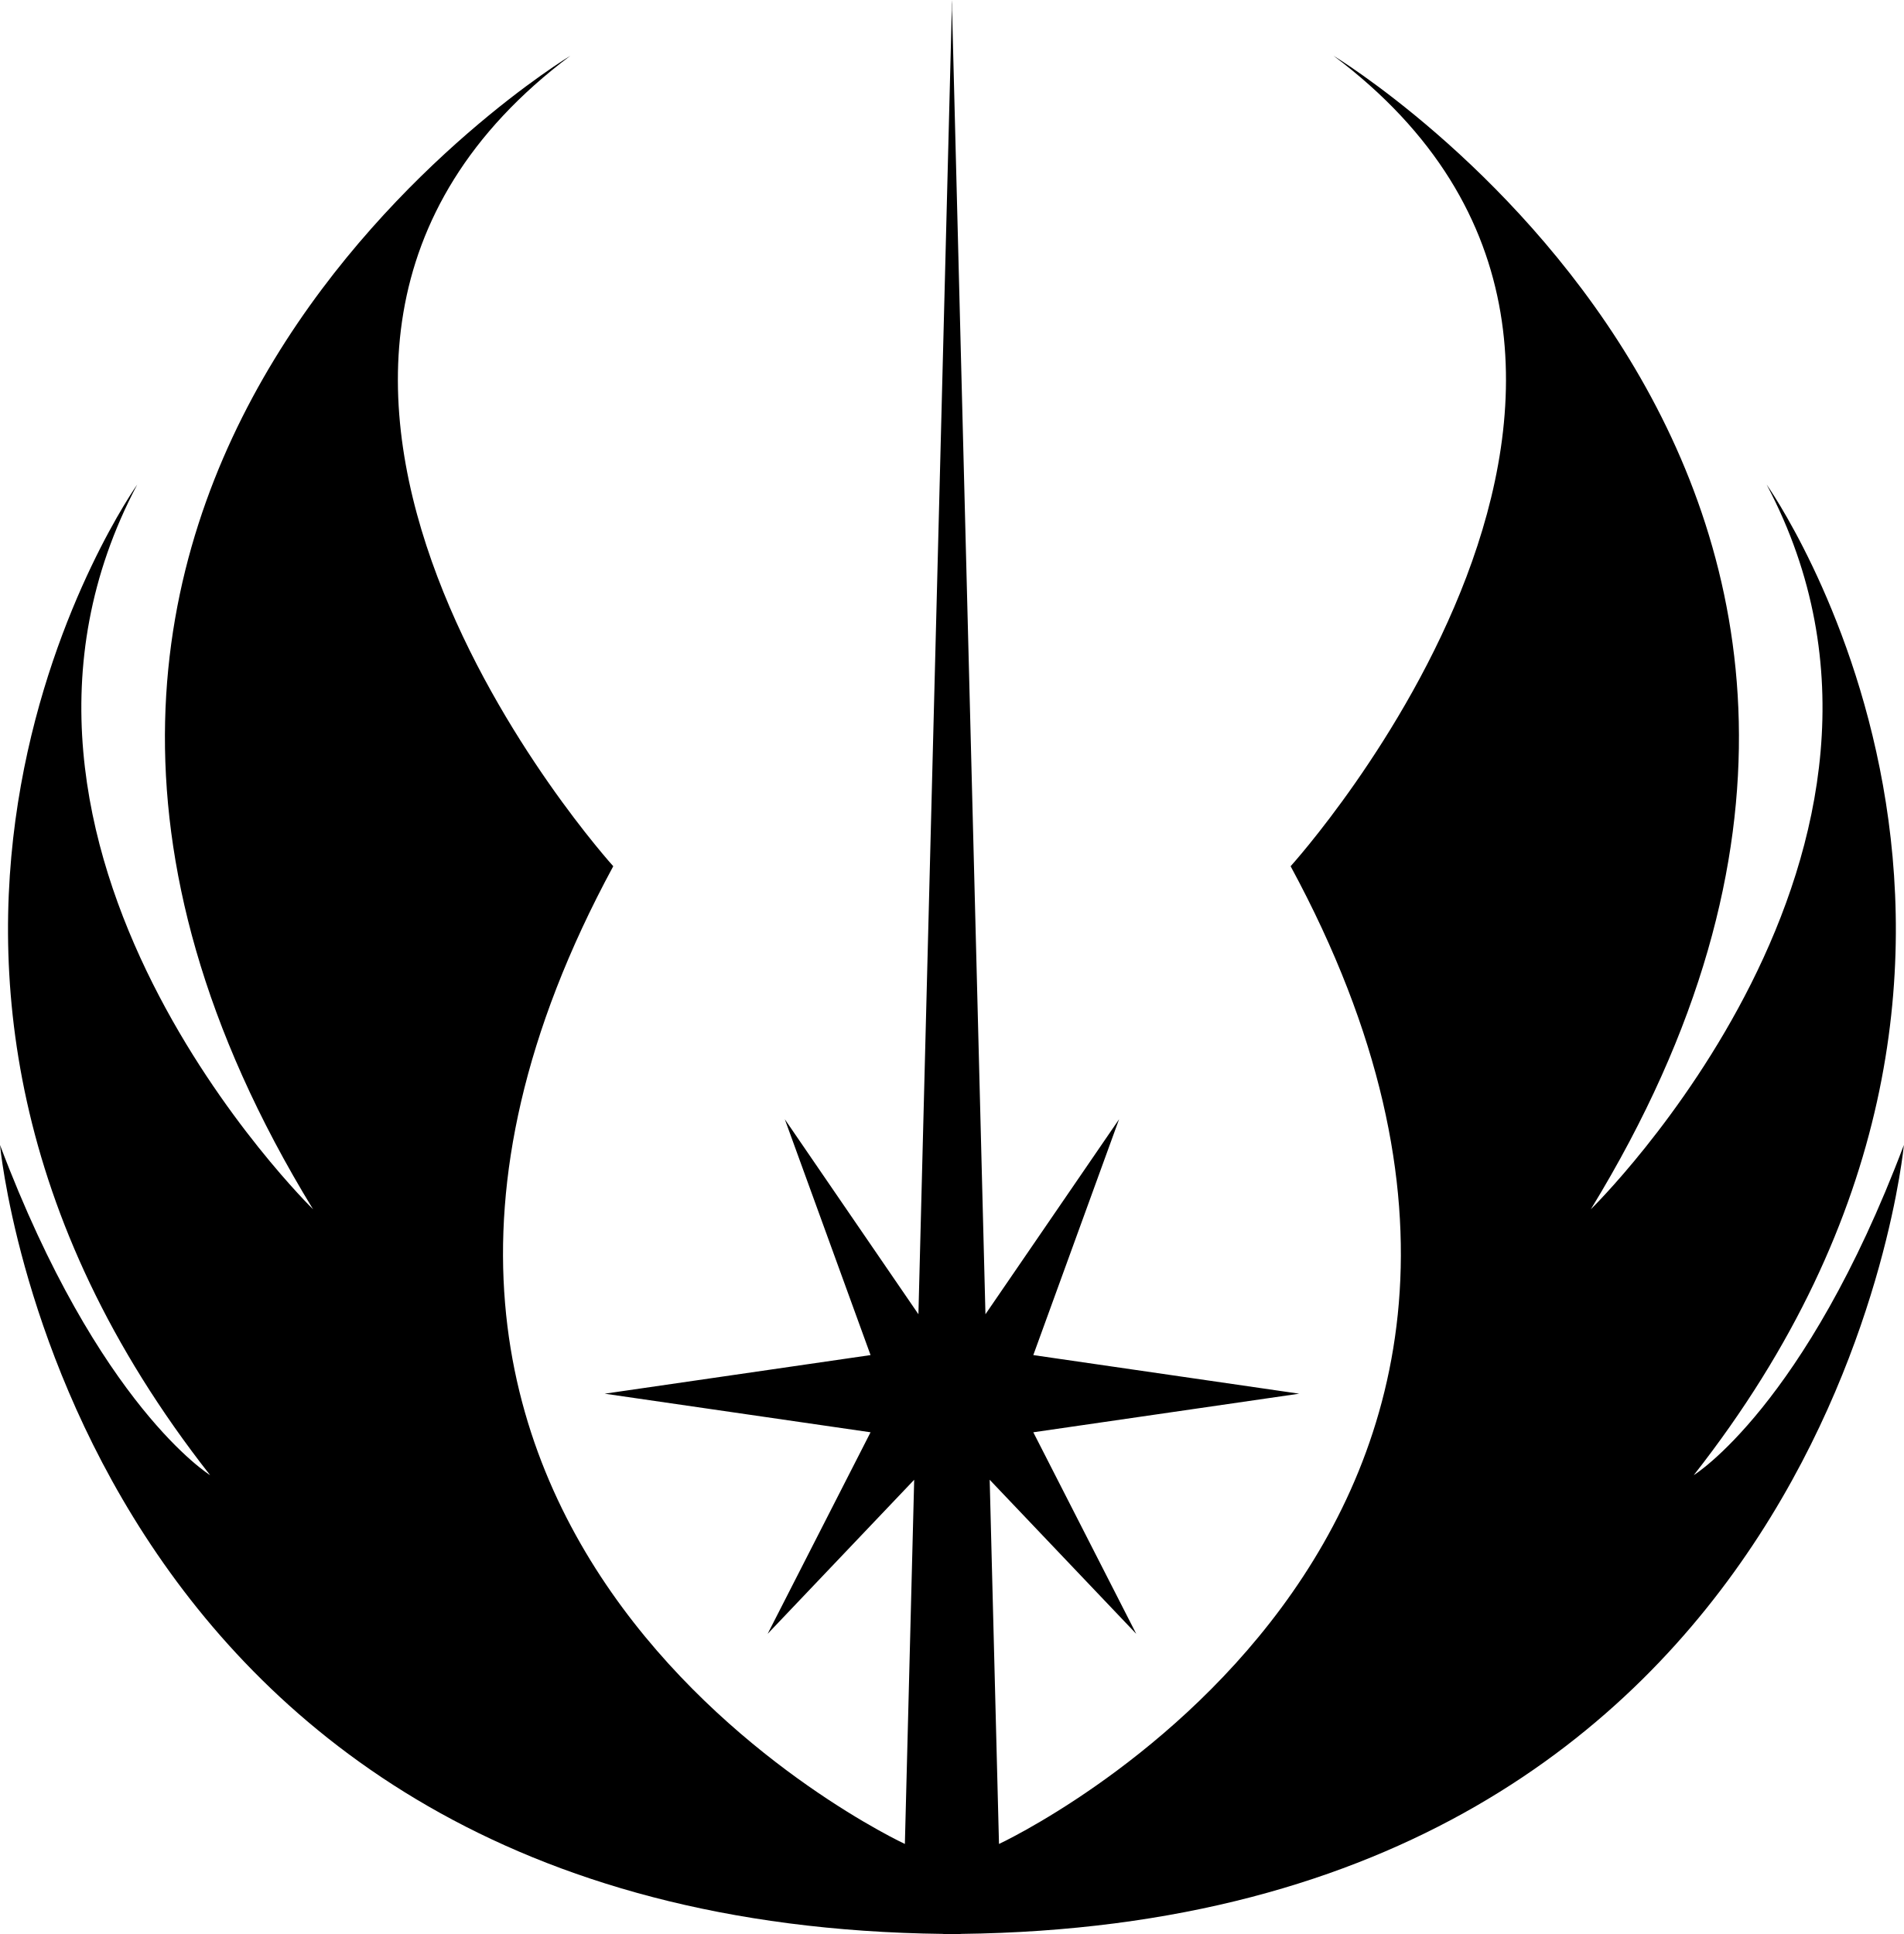
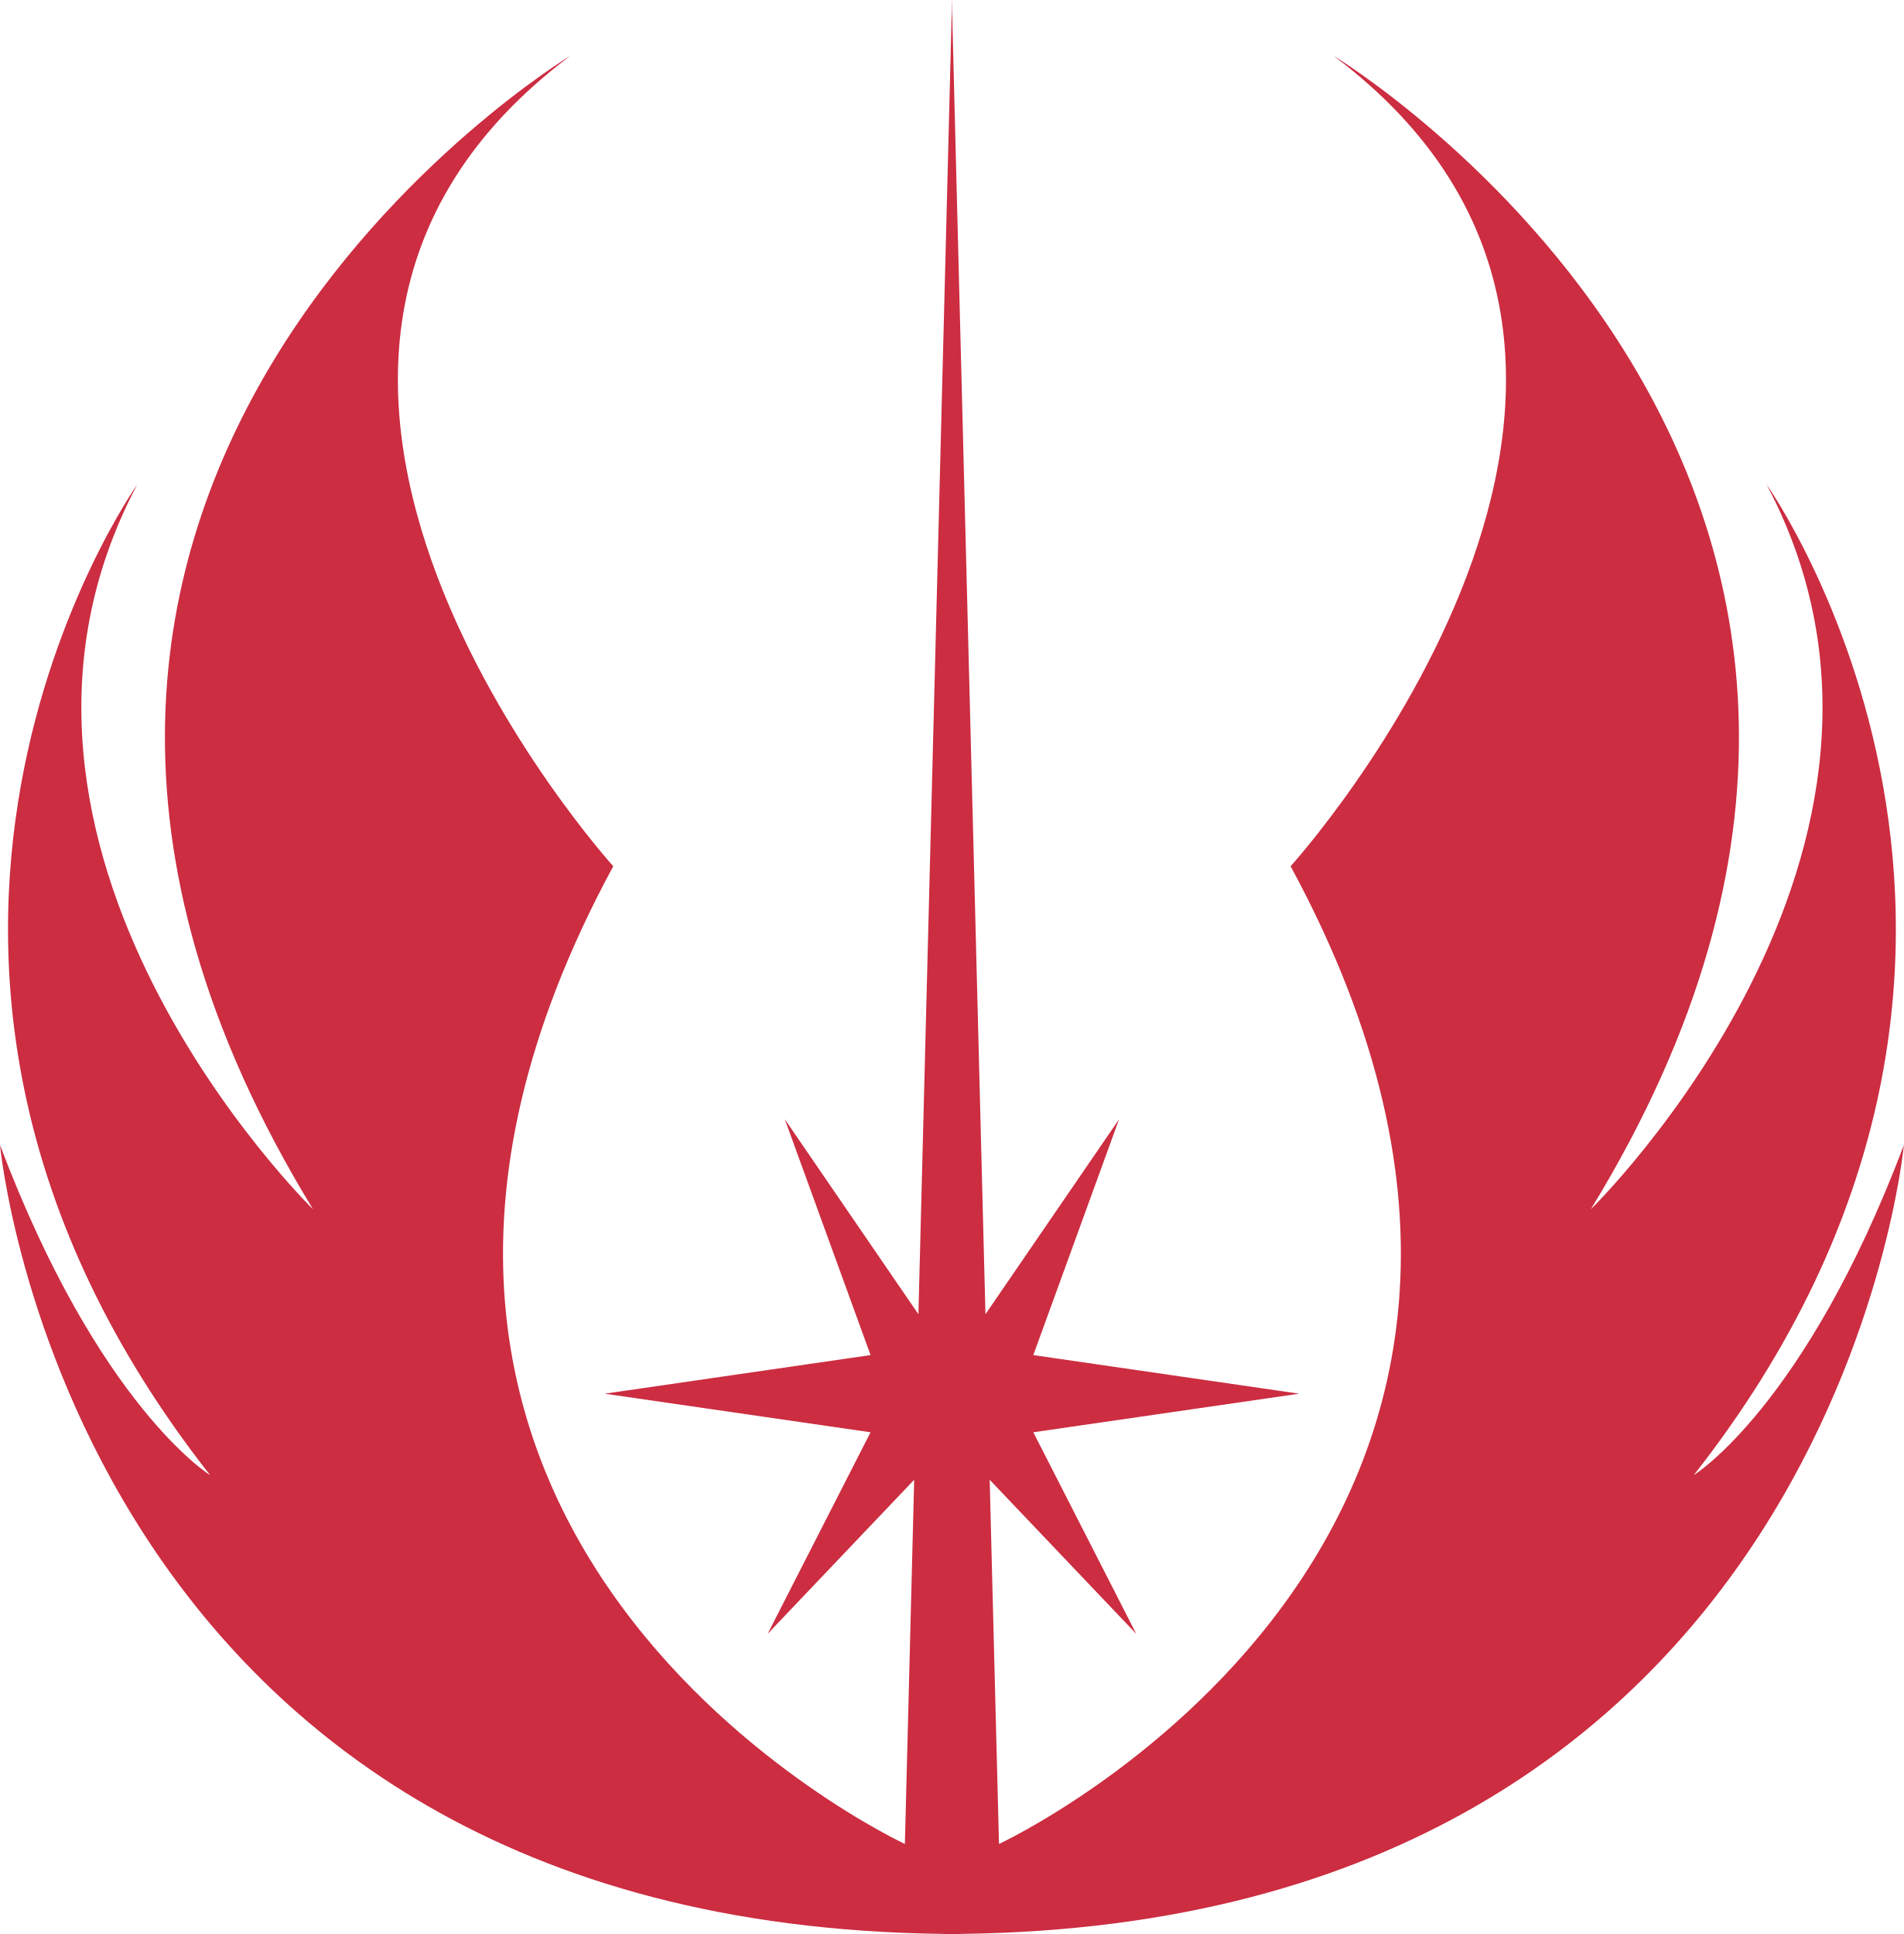
<svg xmlns="http://www.w3.org/2000/svg" version="1.0" width="590.602" height="600" id="svg2413" xml:space="preserve">
  <defs id="defs9" />
  <g transform="matrix(1.25,0,0,-1.25,831.481,645.4188)" id="g1">
    <g transform="matrix(2.567638,0,0,-2.567638,-860.6843,-186.9684)" style="fill:black;fill-opacity:1" id="g2">
-       <path d="M 171.386,-146.875 C 173.424,-149.85 184.301,-165.724 184.301,-165.724 C 184.301,-165.724 176.011,-142.927 176.011,-142.927 C 176.011,-142.927 201.71,-139.195 201.71,-139.195 C 201.71,-139.195 176.011,-135.465 176.011,-135.465 C 176.011,-135.465 185.959,-115.983 185.959,-115.983 C 185.959,-115.983 173.548,-129.031 171.795,-130.875 C 172.517,-102.625 172.695,-95.672 172.695,-95.672 C 172.695,-95.672 236.113,-125.103 200.881,-190.18 C 200.881,-190.18 244.818,-238.677 205.026,-268.521 C 205.026,-268.521 273.004,-227.486 229.896,-157.02 C 229.896,-157.02 265.542,-191.837 246.89,-227.071 C 246.89,-227.071 279.221,-181.475 239.844,-131.32 C 239.844,-131.32 250.621,-137.953 260.154,-163.238 C 260.154,-163.238 253.2,-87.966 168.986,-86.978 C 168.986,-86.968 168.986,-86.968 168.986,-86.968 C 168.705,-86.968 168.426,-86.968 168.146,-86.97 C 167.868,-86.968 167.588,-86.968 167.308,-86.968 C 167.308,-86.968 167.308,-86.968 167.308,-86.978 C 83.094,-87.966 76.14,-163.238 76.14,-163.238 C 85.673,-137.953 96.449,-131.32 96.449,-131.32 C 57.073,-181.475 89.403,-227.071 89.403,-227.071 C 70.75,-191.837 106.398,-157.02 106.398,-157.02 C 63.29,-227.486 131.267,-268.521 131.267,-268.521 C 91.475,-238.677 135.413,-190.18 135.413,-190.18 C 100.181,-125.103 163.598,-95.672 163.598,-95.672 C 163.598,-95.672 163.775,-102.625 164.498,-130.875 C 162.744,-129.031 150.334,-115.983 150.334,-115.983 C 150.334,-115.983 160.281,-135.465 160.281,-135.465 C 160.281,-135.465 134.584,-139.195 134.584,-139.195 C 134.584,-139.195 160.281,-142.927 160.281,-142.927 C 160.281,-142.927 151.993,-165.724 151.993,-165.724 C 151.993,-165.724 162.869,-149.85 164.907,-146.875 C 165.831,-182.958 168.121,-272.49 168.132,-272.912 C 168.136,-273.905 168.136,-273.911 168.136,-273.911 C 168.136,-273.911 168.136,-273.91 168.146,-273.498 C 168.157,-273.91 168.157,-273.911 168.157,-273.911 C 168.157,-273.911 168.157,-273.905 168.162,-272.912 C 168.18,-272.206 170.465,-182.876 171.386,-146.875 C 171.386,-146.875 171.386,-146.875 171.386,-146.875 z " style="fill:black;fill-opacity:1;fill-rule:evenodd;stroke:none" id="path1" />
+       <path d="M 171.386,-146.875 C 173.424,-149.85 184.301,-165.724 184.301,-165.724 C 184.301,-165.724 176.011,-142.927 176.011,-142.927 C 176.011,-142.927 201.71,-139.195 201.71,-139.195 C 201.71,-139.195 176.011,-135.465 176.011,-135.465 C 176.011,-135.465 185.959,-115.983 185.959,-115.983 C 185.959,-115.983 173.548,-129.031 171.795,-130.875 C 172.517,-102.625 172.695,-95.672 172.695,-95.672 C 172.695,-95.672 236.113,-125.103 200.881,-190.18 C 200.881,-190.18 244.818,-238.677 205.026,-268.521 C 205.026,-268.521 273.004,-227.486 229.896,-157.02 C 229.896,-157.02 265.542,-191.837 246.89,-227.071 C 246.89,-227.071 279.221,-181.475 239.844,-131.32 C 239.844,-131.32 250.621,-137.953 260.154,-163.238 C 260.154,-163.238 253.2,-87.966 168.986,-86.978 C 168.986,-86.968 168.986,-86.968 168.986,-86.968 C 168.705,-86.968 168.426,-86.968 168.146,-86.97 C 167.868,-86.968 167.588,-86.968 167.308,-86.968 C 167.308,-86.968 167.308,-86.968 167.308,-86.978 C 83.094,-87.966 76.14,-163.238 76.14,-163.238 C 85.673,-137.953 96.449,-131.32 96.449,-131.32 C 57.073,-181.475 89.403,-227.071 89.403,-227.071 C 70.75,-191.837 106.398,-157.02 106.398,-157.02 C 63.29,-227.486 131.267,-268.521 131.267,-268.521 C 91.475,-238.677 135.413,-190.18 135.413,-190.18 C 100.181,-125.103 163.598,-95.672 163.598,-95.672 C 163.598,-95.672 163.775,-102.625 164.498,-130.875 C 162.744,-129.031 150.334,-115.983 150.334,-115.983 C 150.334,-115.983 160.281,-135.465 160.281,-135.465 C 160.281,-135.465 134.584,-139.195 134.584,-139.195 C 134.584,-139.195 160.281,-142.927 160.281,-142.927 C 160.281,-142.927 151.993,-165.724 151.993,-165.724 C 151.993,-165.724 162.869,-149.85 164.907,-146.875 C 165.831,-182.958 168.121,-272.49 168.132,-272.912 C 168.136,-273.905 168.136,-273.911 168.136,-273.911 C 168.136,-273.911 168.136,-273.91 168.146,-273.498 C 168.157,-273.91 168.157,-273.911 168.157,-273.911 C 168.157,-273.911 168.157,-273.905 168.162,-272.912 C 168.18,-272.206 170.465,-182.876 171.386,-146.875 C 171.386,-146.875 171.386,-146.875 171.386,-146.875 z " style="fill:#cc2d41;fill-opacity:1;fill-rule:evenodd;stroke:none" id="path1" />
    </g>
  </g>
</svg>
